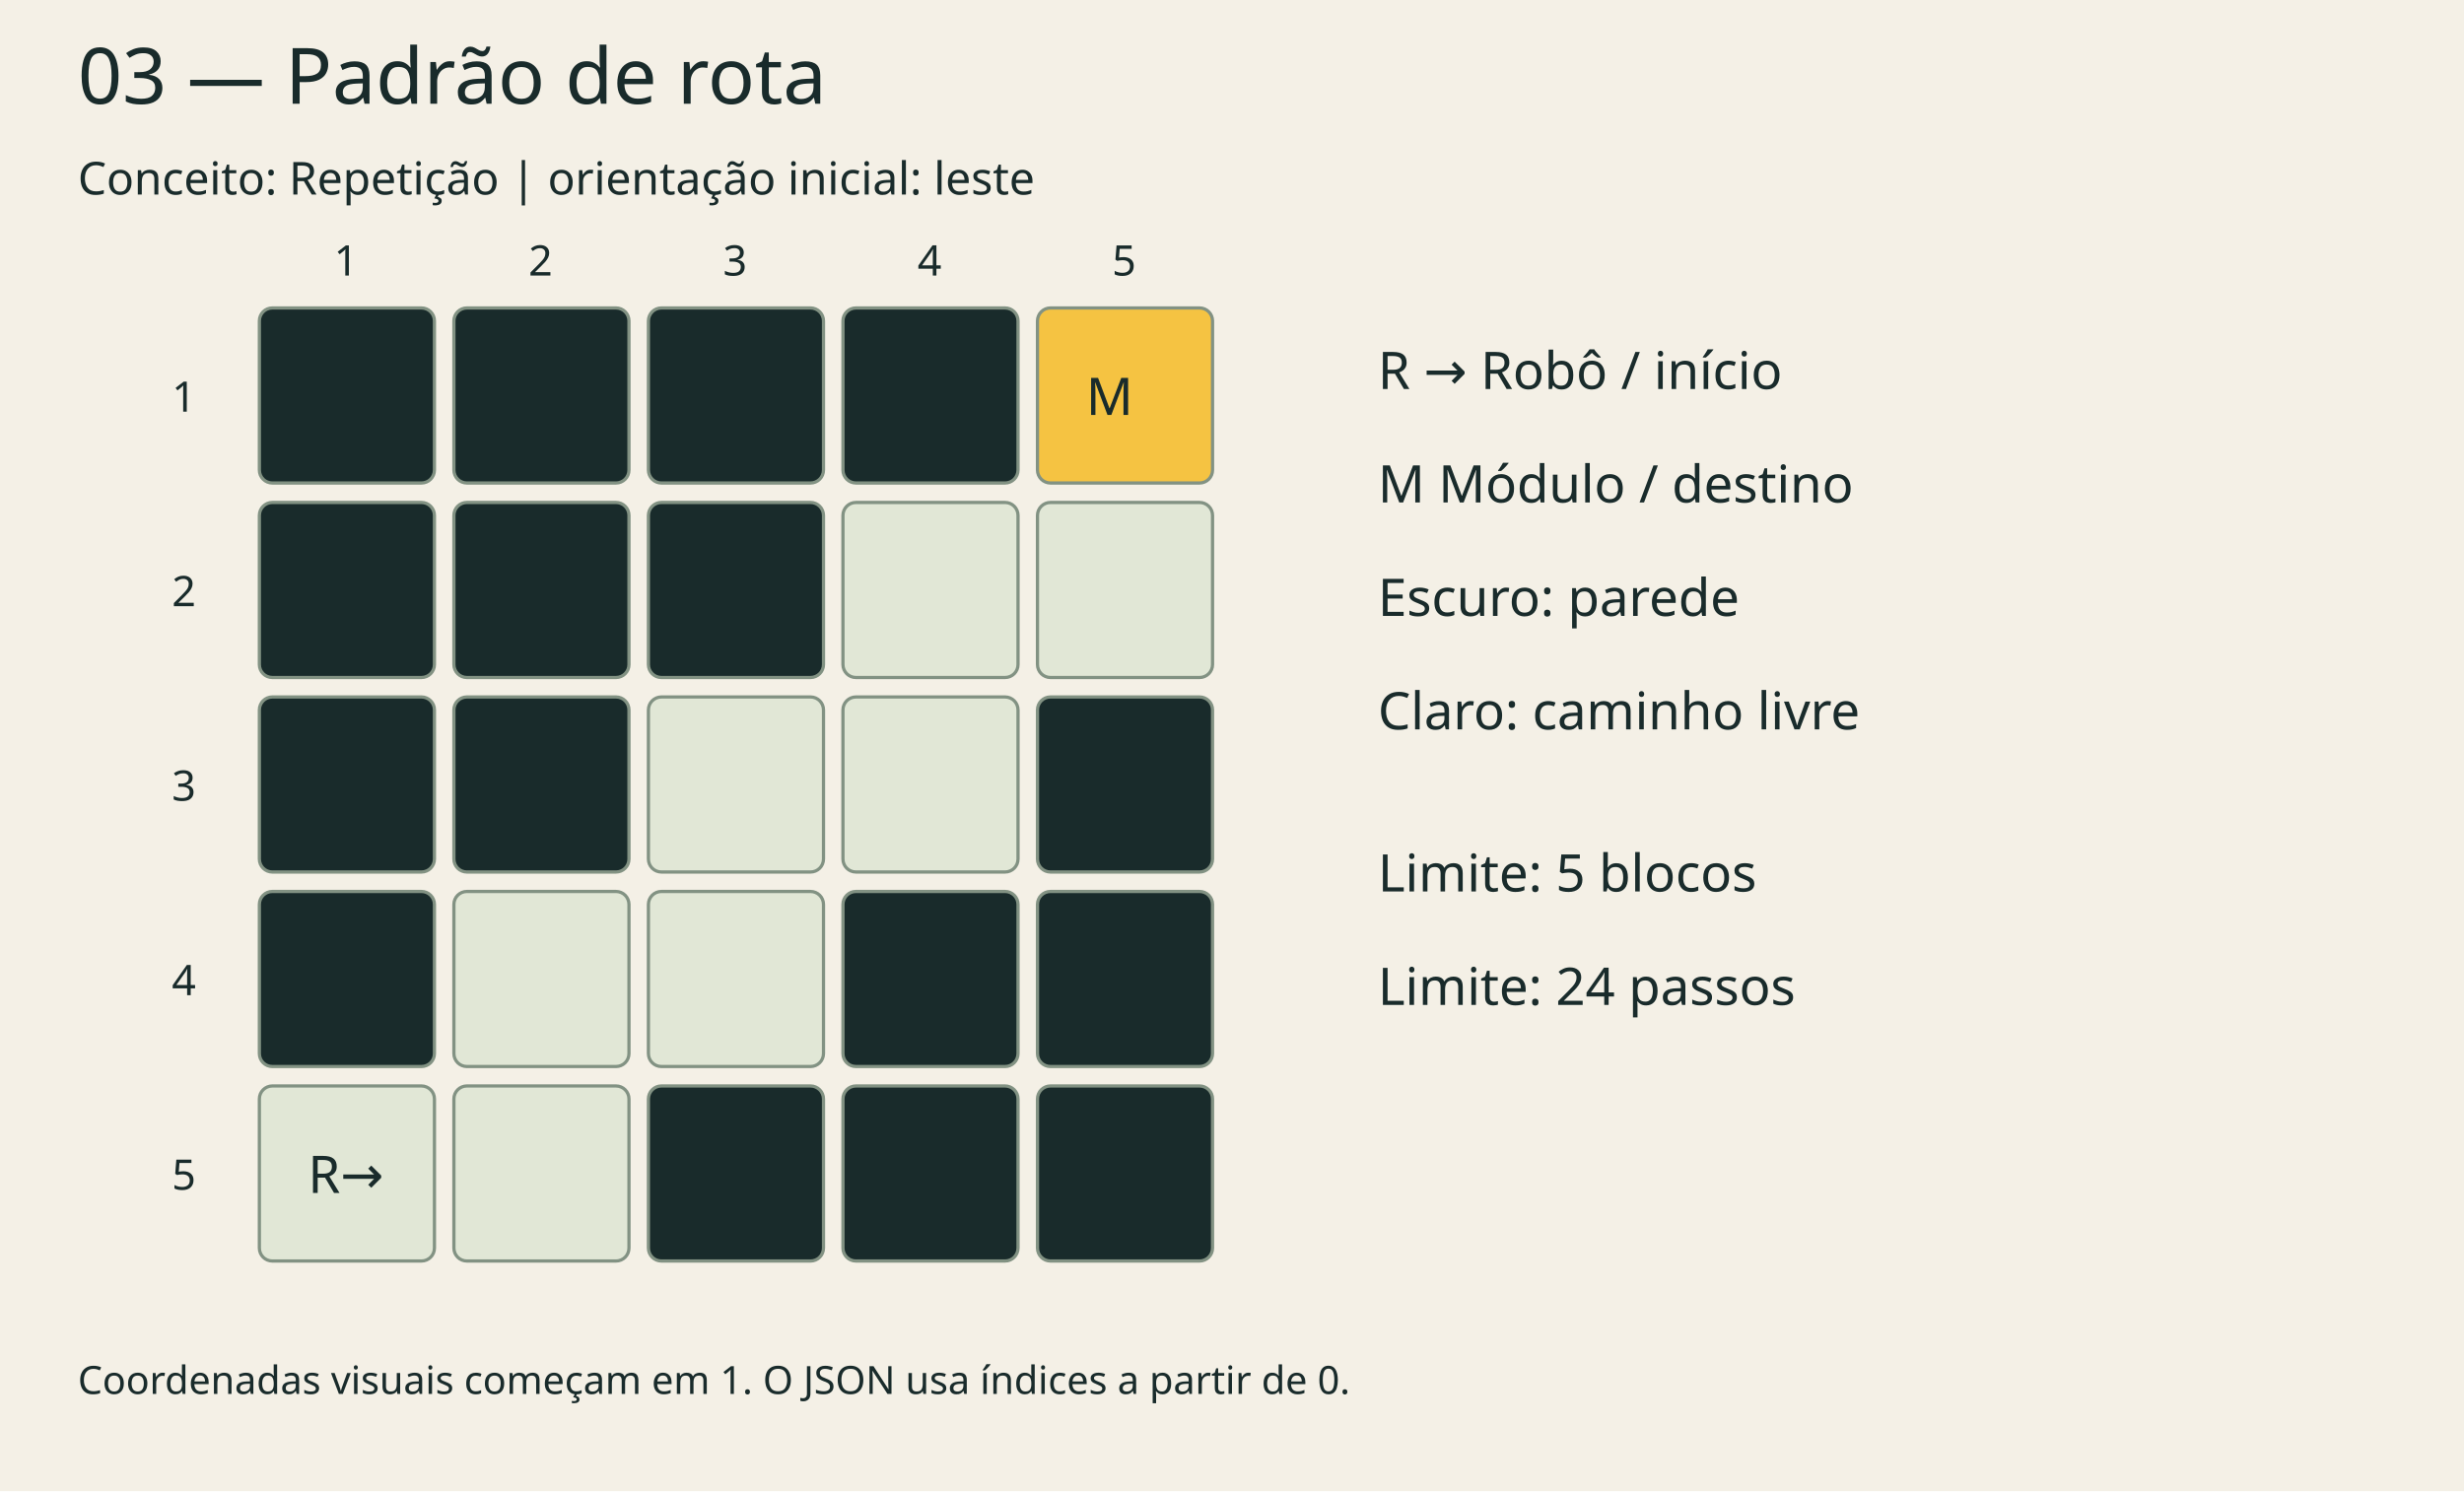
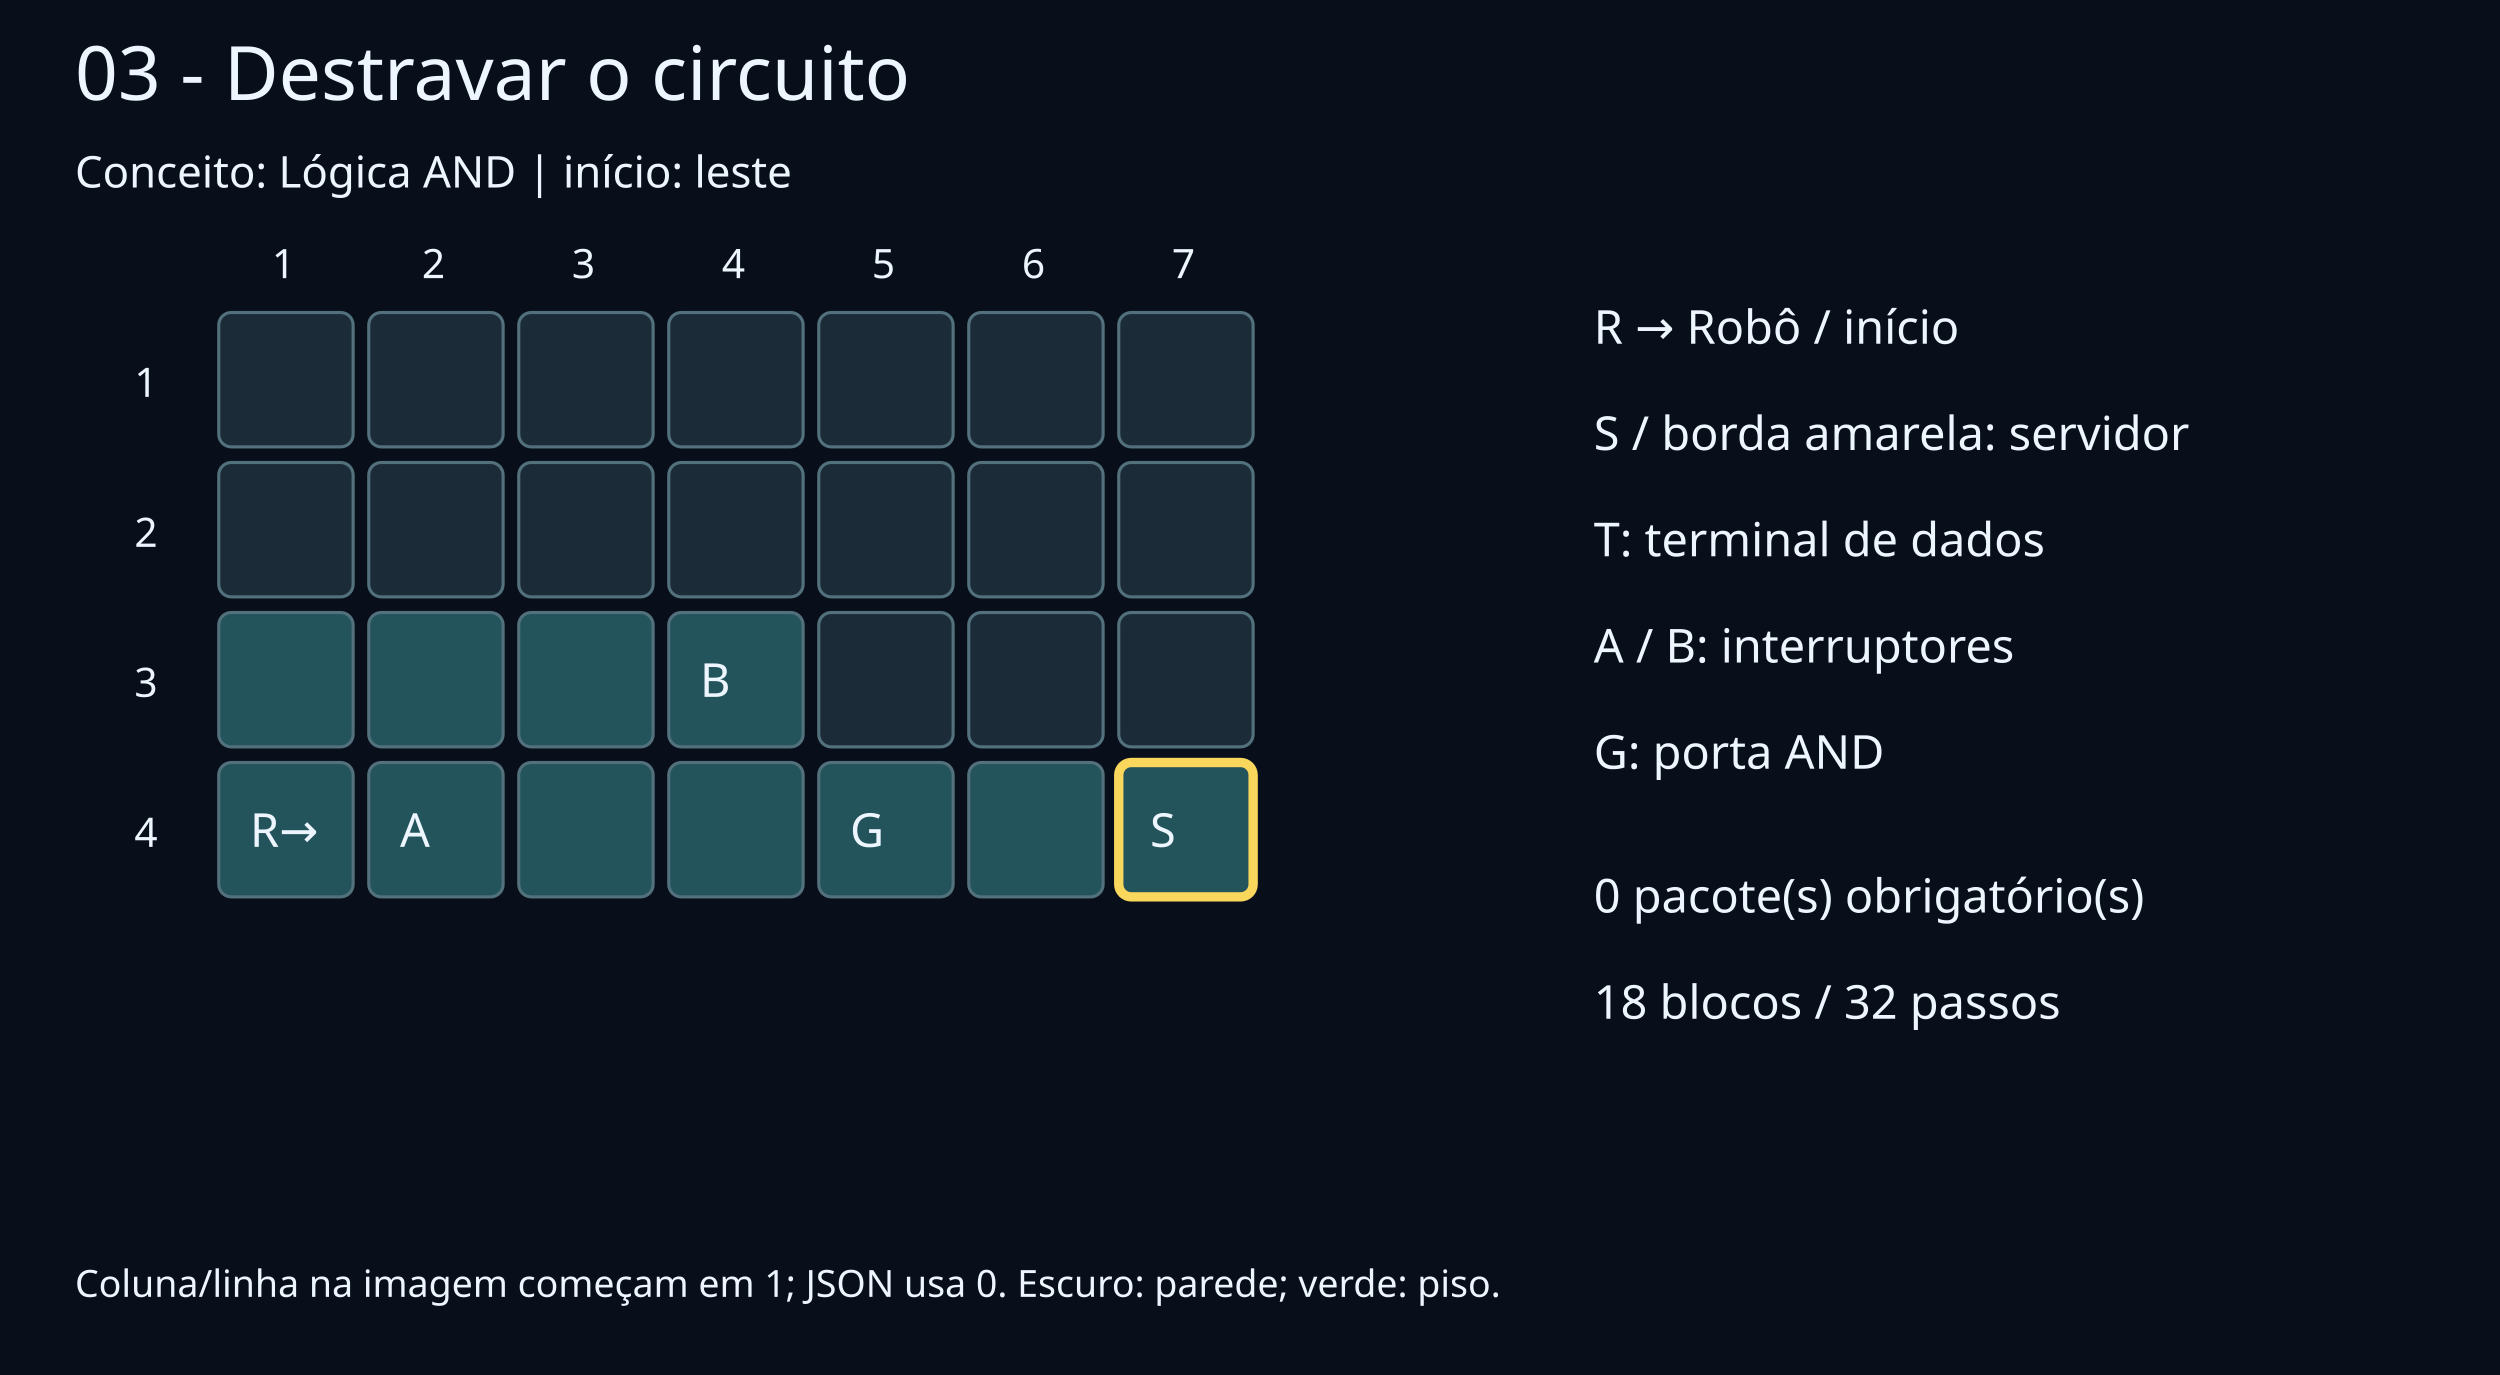
- <svg xmlns="http://www.w3.org/2000/svg" width="760" height="460" viewBox="0 0 760 460">
-   <rect width="100%" height="100%" fill="#f4f0e6" />
-   <g font-family="sans-serif" fill="#192b2b">
-     <text x="24" y="32" font-size="24">03 — Padrão de rota</text>
-     <text x="24" y="60" font-size="14">Conceito: Repetição | orientação inicial: leste</text>
-     <rect x="80" y="95" width="54" height="54" rx="4" fill="#192b2b" stroke="#829283" />
-     <text x="53" y="127" font-size="13">1</text>
-     <text x="103" y="85" font-size="13">1</text>
-     <rect x="140" y="95" width="54" height="54" rx="4" fill="#192b2b" stroke="#829283" />
-     <text x="163" y="85" font-size="13">2</text>
-     <rect x="200" y="95" width="54" height="54" rx="4" fill="#192b2b" stroke="#829283" />
-     <text x="223" y="85" font-size="13">3</text>
-     <rect x="260" y="95" width="54" height="54" rx="4" fill="#192b2b" stroke="#829283" />
-     <text x="283" y="85" font-size="13">4</text>
-     <rect x="320" y="95" width="54" height="54" rx="4" fill="#f5c342" stroke="#829283" />
-     <text x="335" y="128" font-size="16">M</text>
-     <text x="343" y="85" font-size="13">5</text>
-     <rect x="80" y="155" width="54" height="54" rx="4" fill="#192b2b" stroke="#829283" />
-     <text x="53" y="187" font-size="13">2</text>
-     <rect x="140" y="155" width="54" height="54" rx="4" fill="#192b2b" stroke="#829283" />
-     <rect x="200" y="155" width="54" height="54" rx="4" fill="#192b2b" stroke="#829283" />
-     <rect x="260" y="155" width="54" height="54" rx="4" fill="#e1e7d6" stroke="#829283" />
-     <rect x="320" y="155" width="54" height="54" rx="4" fill="#e1e7d6" stroke="#829283" />
-     <rect x="80" y="215" width="54" height="54" rx="4" fill="#192b2b" stroke="#829283" />
-     <text x="53" y="247" font-size="13">3</text>
-     <rect x="140" y="215" width="54" height="54" rx="4" fill="#192b2b" stroke="#829283" />
-     <rect x="200" y="215" width="54" height="54" rx="4" fill="#e1e7d6" stroke="#829283" />
-     <rect x="260" y="215" width="54" height="54" rx="4" fill="#e1e7d6" stroke="#829283" />
-     <rect x="320" y="215" width="54" height="54" rx="4" fill="#192b2b" stroke="#829283" />
-     <rect x="80" y="275" width="54" height="54" rx="4" fill="#192b2b" stroke="#829283" />
-     <text x="53" y="307" font-size="13">4</text>
-     <rect x="140" y="275" width="54" height="54" rx="4" fill="#e1e7d6" stroke="#829283" />
-     <rect x="200" y="275" width="54" height="54" rx="4" fill="#e1e7d6" stroke="#829283" />
-     <rect x="260" y="275" width="54" height="54" rx="4" fill="#192b2b" stroke="#829283" />
-     <rect x="320" y="275" width="54" height="54" rx="4" fill="#192b2b" stroke="#829283" />
-     <rect x="80" y="335" width="54" height="54" rx="4" fill="#e1e7d6" stroke="#829283" />
-     <text x="95" y="368" font-size="16">R→</text>
-     <text x="53" y="367" font-size="13">5</text>
-     <rect x="140" y="335" width="54" height="54" rx="4" fill="#e1e7d6" stroke="#829283" />
-     <rect x="200" y="335" width="54" height="54" rx="4" fill="#192b2b" stroke="#829283" />
-     <rect x="260" y="335" width="54" height="54" rx="4" fill="#192b2b" stroke="#829283" />
-     <rect x="320" y="335" width="54" height="54" rx="4" fill="#192b2b" stroke="#829283" />
-     <text x="425" y="120" font-size="16">R → Robô / início</text>
-     <text x="425" y="155" font-size="16">M  Módulo / destino</text>
-     <text x="425" y="190" font-size="16">Escuro: parede</text>
-     <text x="425" y="225" font-size="16">Claro: caminho livre</text>
-     <text x="425" y="275" font-size="16">Limite: 5 blocos</text>
-     <text x="425" y="310" font-size="16">Limite: 24 passos</text>
-     <text x="24" y="430" font-size="12">Coordenadas visuais começam em 1. O JSON usa índices a partir de 0.</text>
+ <svg xmlns="http://www.w3.org/2000/svg" width="800" height="440" viewBox="0 0 800 440">
+   <rect width="100%" height="100%" fill="#080f1a" />
+   <g font-family="sans-serif" fill="#edf6ff">
+     <text x="24" y="32" font-size="24">03 - Destravar o circuito</text>
+     <text x="24" y="60" font-size="14">Conceito: Lógica AND | início: leste</text>
+     <rect x="70" y="100" width="43" height="43" rx="4" fill="#1b2c38" stroke="#52717c" stroke-width="1" />
+     <text x="43" y="127" font-size="13">1</text>
+     <text x="87" y="89" font-size="13">1</text>
+     <rect x="118" y="100" width="43" height="43" rx="4" fill="#1b2c38" stroke="#52717c" stroke-width="1" />
+     <text x="135" y="89" font-size="13">2</text>
+     <rect x="166" y="100" width="43" height="43" rx="4" fill="#1b2c38" stroke="#52717c" stroke-width="1" />
+     <text x="183" y="89" font-size="13">3</text>
+     <rect x="214" y="100" width="43" height="43" rx="4" fill="#1b2c38" stroke="#52717c" stroke-width="1" />
+     <text x="231" y="89" font-size="13">4</text>
+     <rect x="262" y="100" width="43" height="43" rx="4" fill="#1b2c38" stroke="#52717c" stroke-width="1" />
+     <text x="279" y="89" font-size="13">5</text>
+     <rect x="310" y="100" width="43" height="43" rx="4" fill="#1b2c38" stroke="#52717c" stroke-width="1" />
+     <text x="327" y="89" font-size="13">6</text>
+     <rect x="358" y="100" width="43" height="43" rx="4" fill="#1b2c38" stroke="#52717c" stroke-width="1" />
+     <text x="375" y="89" font-size="13">7</text>
+     <rect x="70" y="148" width="43" height="43" rx="4" fill="#1b2c38" stroke="#52717c" stroke-width="1" />
+     <text x="43" y="175" font-size="13">2</text>
+     <rect x="118" y="148" width="43" height="43" rx="4" fill="#1b2c38" stroke="#52717c" stroke-width="1" />
+     <rect x="166" y="148" width="43" height="43" rx="4" fill="#1b2c38" stroke="#52717c" stroke-width="1" />
+     <rect x="214" y="148" width="43" height="43" rx="4" fill="#1b2c38" stroke="#52717c" stroke-width="1" />
+     <rect x="262" y="148" width="43" height="43" rx="4" fill="#1b2c38" stroke="#52717c" stroke-width="1" />
+     <rect x="310" y="148" width="43" height="43" rx="4" fill="#1b2c38" stroke="#52717c" stroke-width="1" />
+     <rect x="358" y="148" width="43" height="43" rx="4" fill="#1b2c38" stroke="#52717c" stroke-width="1" />
+     <rect x="70" y="196" width="43" height="43" rx="4" fill="#23535b" stroke="#52717c" stroke-width="1" />
+     <text x="43" y="223" font-size="13">3</text>
+     <rect x="118" y="196" width="43" height="43" rx="4" fill="#23535b" stroke="#52717c" stroke-width="1" />
+     <rect x="166" y="196" width="43" height="43" rx="4" fill="#23535b" stroke="#52717c" stroke-width="1" />
+     <rect x="214" y="196" width="43" height="43" rx="4" fill="#23535b" stroke="#52717c" stroke-width="1" />
+     <text x="224" y="223" font-size="15">B</text>
+     <rect x="262" y="196" width="43" height="43" rx="4" fill="#1b2c38" stroke="#52717c" stroke-width="1" />
+     <rect x="310" y="196" width="43" height="43" rx="4" fill="#1b2c38" stroke="#52717c" stroke-width="1" />
+     <rect x="358" y="196" width="43" height="43" rx="4" fill="#1b2c38" stroke="#52717c" stroke-width="1" />
+     <rect x="70" y="244" width="43" height="43" rx="4" fill="#23535b" stroke="#52717c" stroke-width="1" />
+     <text x="80" y="271" font-size="15">R→</text>
+     <text x="43" y="271" font-size="13">4</text>
+     <rect x="118" y="244" width="43" height="43" rx="4" fill="#23535b" stroke="#52717c" stroke-width="1" />
+     <text x="128" y="271" font-size="15">A</text>
+     <rect x="166" y="244" width="43" height="43" rx="4" fill="#23535b" stroke="#52717c" stroke-width="1" />
+     <rect x="214" y="244" width="43" height="43" rx="4" fill="#23535b" stroke="#52717c" stroke-width="1" />
+     <rect x="262" y="244" width="43" height="43" rx="4" fill="#23535b" stroke="#52717c" stroke-width="1" />
+     <text x="272" y="271" font-size="15">G</text>
+     <rect x="310" y="244" width="43" height="43" rx="4" fill="#23535b" stroke="#52717c" stroke-width="1" />
+     <rect x="358" y="244" width="43" height="43" rx="4" fill="#23535b" stroke="#f9d65c" stroke-width="3" />
+     <text x="368" y="271" font-size="15">S</text>
+     <text x="510" y="110" font-size="15">R → Robô / início</text>
+     <text x="510" y="144" font-size="15">S / borda amarela: servidor</text>
+     <text x="510" y="178" font-size="15">T: terminal de dados</text>
+     <text x="510" y="212" font-size="15">A / B: interruptores</text>
+     <text x="510" y="246" font-size="15">G: porta AND</text>
+     <text x="510" y="292" font-size="15">0 pacote(s) obrigatório(s)</text>
+     <text x="510" y="326" font-size="15">18 blocos / 32 passos</text>
+     <text x="24" y="415" font-size="12">Coluna/linha na imagem começam em 1; JSON usa 0. Escuro: parede; verde: piso.</text>
  </g>
</svg>
